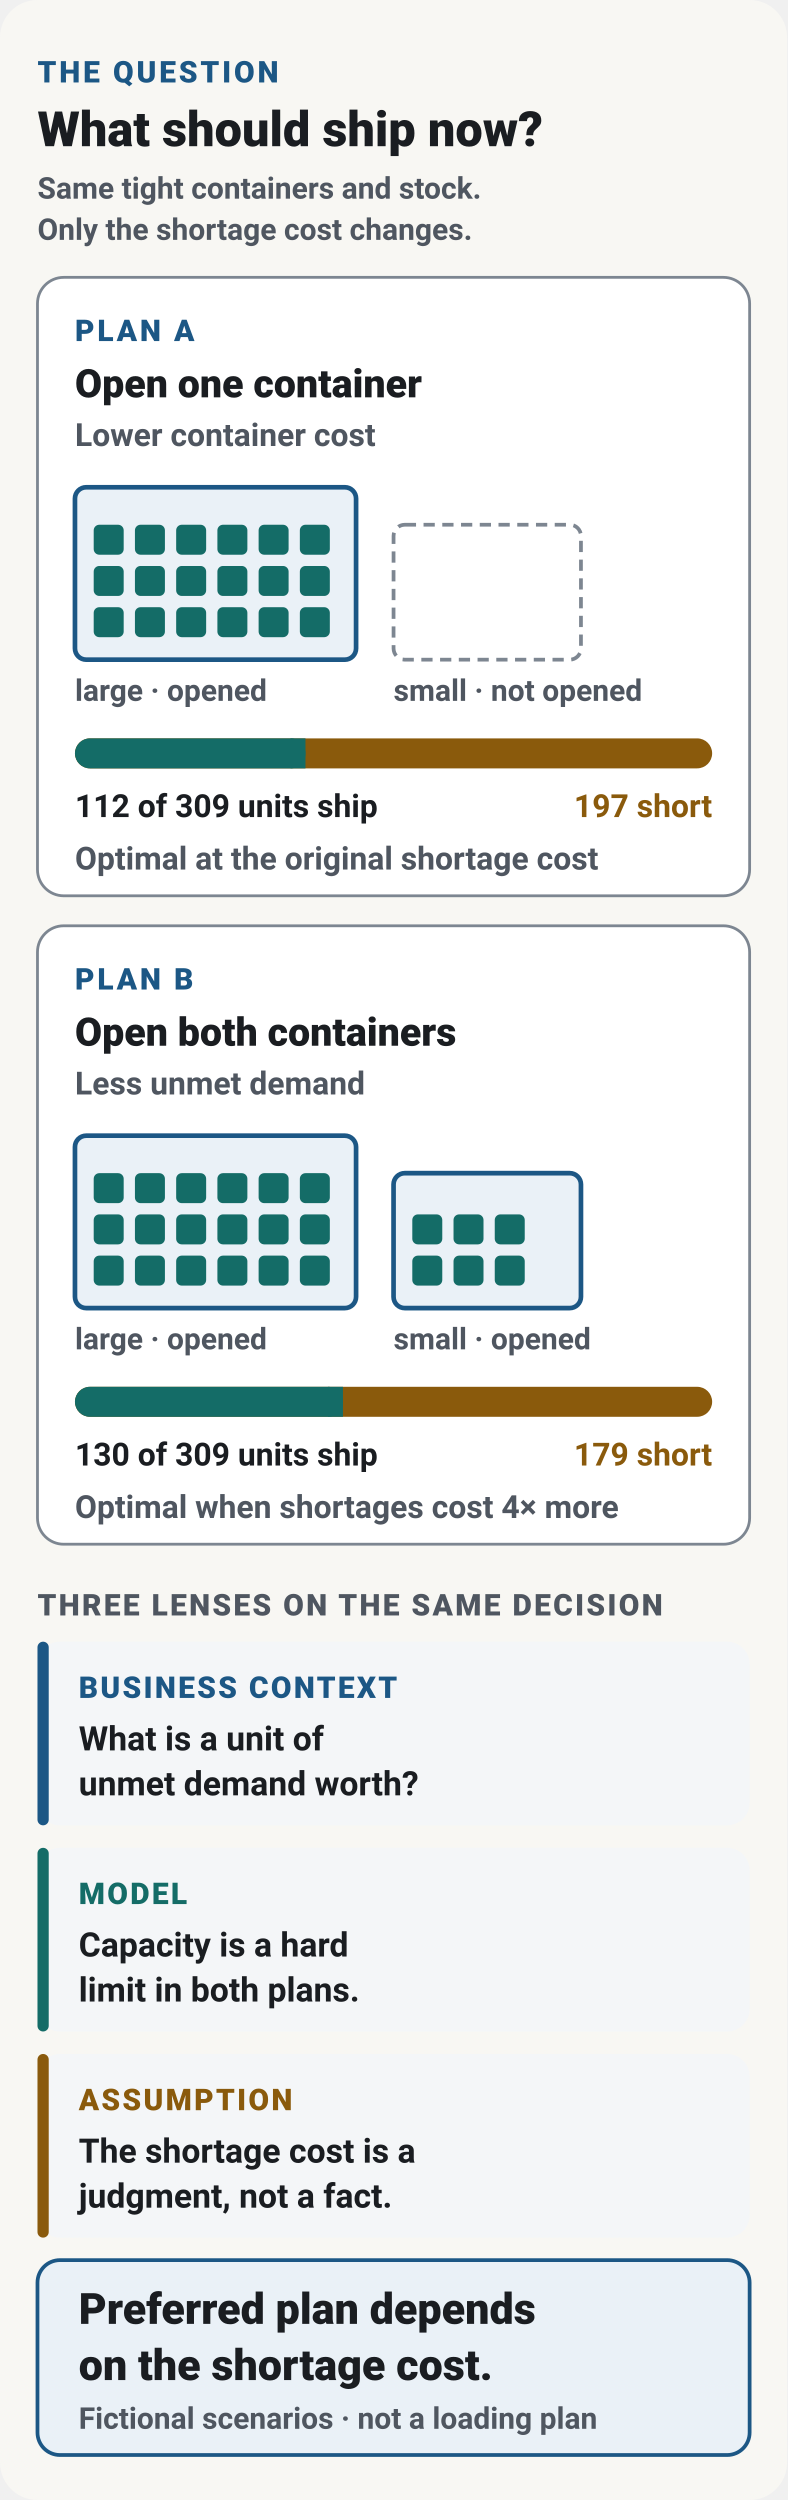
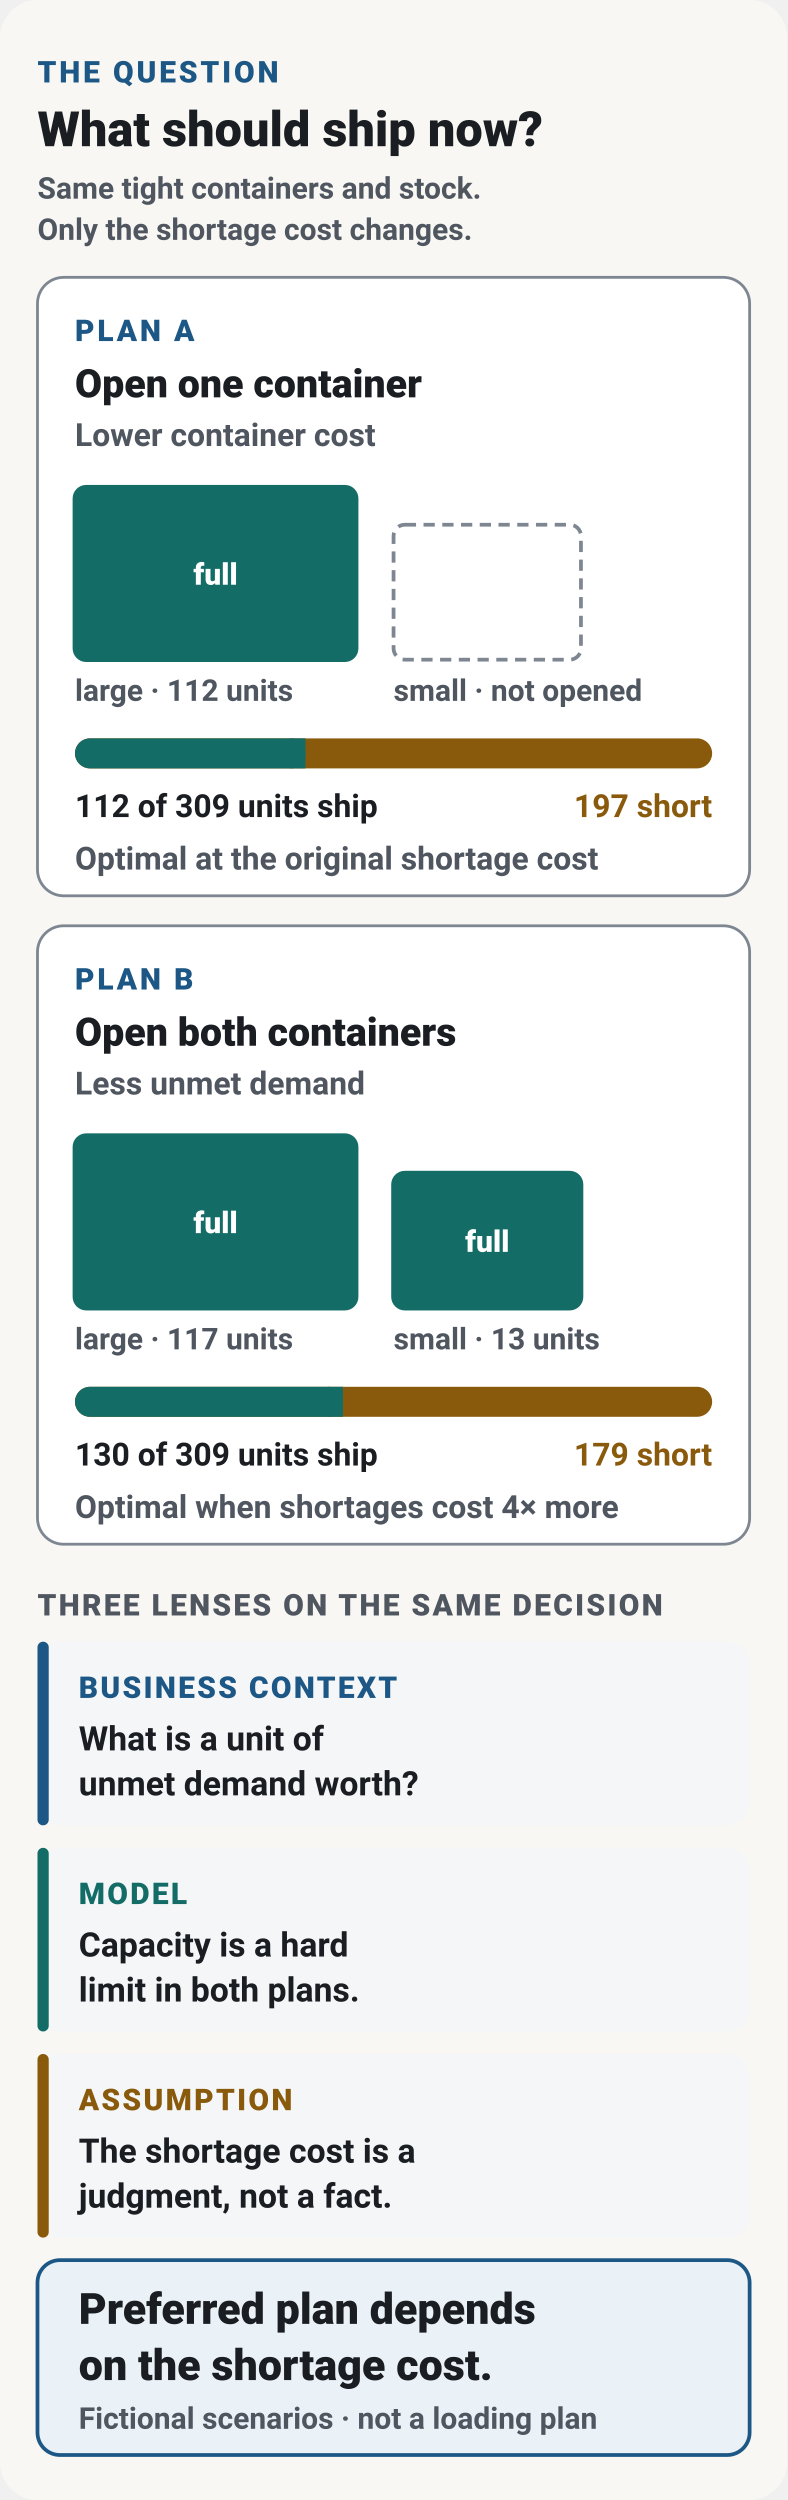
<svg xmlns="http://www.w3.org/2000/svg" viewBox="0 0 420 1334" width="420" height="1334" role="img" aria-labelledby="t">
  <defs>
    <marker id="ah" viewBox="0 0 10 10" refX="9" refY="5" markerWidth="7" markerHeight="7" orient="auto-start-reverse">
      <path d="M0 0L10 5L0 10z" fill="#7D8691" />
    </marker>
    <marker id="aw" viewBox="0 0 10 10" refX="9" refY="5" markerWidth="7" markerHeight="7" orient="auto-start-reverse">
      <path d="M0 0L10 5L0 10z" fill="#8A5A0C" />
    </marker>
  </defs>
  <rect width="420" height="1334" rx="20" fill="#F8F7F3" />
  <g font-family="system-ui,-apple-system,'Segoe UI',Roboto,Helvetica,Arial,sans-serif">
    <text x="20" y="44" font-size="16" fill="#1C5785" font-weight="800" letter-spacing="1.5">THE QUESTION</text>
    <text x="20" y="78" font-size="26" fill="#1A1D21" font-weight="800">What should ship now?</text>
    <text x="20" y="106" font-size="16" fill="#4F5660" font-weight="600">Same tight containers and stock.</text>
    <text x="20" y="128" font-size="16" fill="#4F5660" font-weight="600">Only the shortage cost changes.</text>
    <rect x="20" y="148" width="380" height="330" rx="14" fill="#FFFFFF" stroke="#7D8691" stroke-width="1.5" />
    <text x="40" y="182" font-size="16" fill="#1C5785" font-weight="800" letter-spacing="1.5">PLAN A</text>
    <text x="40" y="212" font-size="21" fill="#1A1D21" font-weight="800" data-box="20,148,380,330">Open one container</text>
    <text x="40" y="238" font-size="17" fill="#4F5660" font-weight="600" data-box="20,148,380,330">Lower container cost</text>
-     <rect x="40" y="260" width="150" height="92" rx="6" fill="#EAF1F7" stroke="#1C5785" stroke-width="2.5" />
-     <rect x="50" y="324" width="16" height="16" rx="3" fill="#146C67" />
-     <rect x="72" y="324" width="16" height="16" rx="3" fill="#146C67" />
-     <rect x="94" y="324" width="16" height="16" rx="3" fill="#146C67" />
-     <rect x="116" y="324" width="16" height="16" rx="3" fill="#146C67" />
-     <rect x="138" y="324" width="16" height="16" rx="3" fill="#146C67" />
-     <rect x="160" y="324" width="16" height="16" rx="3" fill="#146C67" />
-     <rect x="50" y="302" width="16" height="16" rx="3" fill="#146C67" />
-     <rect x="72" y="302" width="16" height="16" rx="3" fill="#146C67" />
-     <rect x="94" y="302" width="16" height="16" rx="3" fill="#146C67" />
-     <rect x="116" y="302" width="16" height="16" rx="3" fill="#146C67" />
-     <rect x="138" y="302" width="16" height="16" rx="3" fill="#146C67" />
-     <rect x="160" y="302" width="16" height="16" rx="3" fill="#146C67" />
-     <rect x="50" y="280" width="16" height="16" rx="3" fill="#146C67" />
-     <rect x="72" y="280" width="16" height="16" rx="3" fill="#146C67" />
-     <rect x="94" y="280" width="16" height="16" rx="3" fill="#146C67" />
-     <rect x="116" y="280" width="16" height="16" rx="3" fill="#146C67" />
-     <rect x="138" y="280" width="16" height="16" rx="3" fill="#146C67" />
-     <rect x="160" y="280" width="16" height="16" rx="3" fill="#146C67" />
-     <text x="40" y="374" font-size="16" fill="#4F5660" font-weight="600">large · opened</text>
+     <rect x="40" y="260" width="150" height="92" rx="6" fill="#146C67" stroke="#146C67" stroke-width="2.5" />
+     <text x="115" y="312" font-size="16" fill="#FFFFFF" font-weight="800" text-anchor="middle">full</text>
+     <text x="40" y="374" font-size="16" fill="#4F5660" font-weight="600">large · 112 units</text>
    <rect x="210" y="280" width="100" height="72" rx="6" fill="none" stroke="#7D8691" stroke-width="2" stroke-dasharray="6 4" />
    <text x="210" y="374" font-size="16" fill="#4F5660" font-weight="600">small · not opened</text>
    <rect x="40" y="394" width="340" height="16" rx="8" fill="#8A5A0C" />
    <rect x="40" y="394" width="123" height="16" rx="8" fill="#146C67" />
    <rect x="155" y="394" width="8" height="16" fill="#146C67" />
    <text x="40" y="436" font-size="17" fill="#1A1D21" font-weight="700">112 of 309 units ship</text>
    <text x="380" y="436" font-size="17" fill="#8A5A0C" font-weight="700" text-anchor="end">197 short</text>
    <text x="40" y="464" font-size="17" fill="#4F5660" font-weight="600" data-box="20,148,380,330">Optimal at the original shortage cost</text>
    <rect x="20" y="494" width="380" height="330" rx="14" fill="#FFFFFF" stroke="#7D8691" stroke-width="1.5" />
    <text x="40" y="528" font-size="16" fill="#1C5785" font-weight="800" letter-spacing="1.5">PLAN B</text>
    <text x="40" y="558" font-size="21" fill="#1A1D21" font-weight="800" data-box="20,494,380,330">Open both containers</text>
    <text x="40" y="584" font-size="17" fill="#4F5660" font-weight="600" data-box="20,494,380,330">Less unmet demand</text>
-     <rect x="40" y="606" width="150" height="92" rx="6" fill="#EAF1F7" stroke="#1C5785" stroke-width="2.5" />
-     <rect x="50" y="670" width="16" height="16" rx="3" fill="#146C67" />
-     <rect x="72" y="670" width="16" height="16" rx="3" fill="#146C67" />
-     <rect x="94" y="670" width="16" height="16" rx="3" fill="#146C67" />
-     <rect x="116" y="670" width="16" height="16" rx="3" fill="#146C67" />
-     <rect x="138" y="670" width="16" height="16" rx="3" fill="#146C67" />
-     <rect x="160" y="670" width="16" height="16" rx="3" fill="#146C67" />
-     <rect x="50" y="648" width="16" height="16" rx="3" fill="#146C67" />
-     <rect x="72" y="648" width="16" height="16" rx="3" fill="#146C67" />
-     <rect x="94" y="648" width="16" height="16" rx="3" fill="#146C67" />
-     <rect x="116" y="648" width="16" height="16" rx="3" fill="#146C67" />
-     <rect x="138" y="648" width="16" height="16" rx="3" fill="#146C67" />
-     <rect x="160" y="648" width="16" height="16" rx="3" fill="#146C67" />
-     <rect x="50" y="626" width="16" height="16" rx="3" fill="#146C67" />
-     <rect x="72" y="626" width="16" height="16" rx="3" fill="#146C67" />
-     <rect x="94" y="626" width="16" height="16" rx="3" fill="#146C67" />
-     <rect x="116" y="626" width="16" height="16" rx="3" fill="#146C67" />
-     <rect x="138" y="626" width="16" height="16" rx="3" fill="#146C67" />
-     <rect x="160" y="626" width="16" height="16" rx="3" fill="#146C67" />
-     <text x="40" y="720" font-size="16" fill="#4F5660" font-weight="600">large · opened</text>
-     <rect x="210" y="626" width="100" height="72" rx="6" fill="#EAF1F7" stroke="#1C5785" stroke-width="2.5" />
-     <rect x="220" y="670" width="16" height="16" rx="3" fill="#146C67" />
-     <rect x="242" y="670" width="16" height="16" rx="3" fill="#146C67" />
-     <rect x="264" y="670" width="16" height="16" rx="3" fill="#146C67" />
-     <rect x="220" y="648" width="16" height="16" rx="3" fill="#146C67" />
-     <rect x="242" y="648" width="16" height="16" rx="3" fill="#146C67" />
-     <rect x="264" y="648" width="16" height="16" rx="3" fill="#146C67" />
-     <text x="210" y="720" font-size="16" fill="#4F5660" font-weight="600">small · opened</text>
+     <rect x="40" y="606" width="150" height="92" rx="6" fill="#146C67" stroke="#146C67" stroke-width="2.5" />
+     <text x="115" y="658" font-size="16" fill="#FFFFFF" font-weight="800" text-anchor="middle">full</text>
+     <text x="40" y="720" font-size="16" fill="#4F5660" font-weight="600">large · 117 units</text>
+     <rect x="210" y="626" width="100" height="72" rx="6" fill="#146C67" stroke="#146C67" stroke-width="2.5" />
+     <text x="260" y="668" font-size="16" fill="#FFFFFF" font-weight="800" text-anchor="middle">full</text>
+     <text x="210" y="720" font-size="16" fill="#4F5660" font-weight="600">small · 13 units</text>
    <rect x="40" y="740" width="340" height="16" rx="8" fill="#8A5A0C" />
    <rect x="40" y="740" width="143" height="16" rx="8" fill="#146C67" />
    <rect x="175" y="740" width="8" height="16" fill="#146C67" />
    <text x="40" y="782" font-size="17" fill="#1A1D21" font-weight="700">130 of 309 units ship</text>
    <text x="380" y="782" font-size="17" fill="#8A5A0C" font-weight="700" text-anchor="end">179 short</text>
    <text x="40" y="810" font-size="17" fill="#4F5660" font-weight="600" data-box="20,494,380,330">Optimal when shortages cost 4× more</text>
    <text x="20" y="862" font-size="16" fill="#4F5660" font-weight="800" letter-spacing="1.2">THREE LENSES ON THE SAME DECISION</text>
    <rect x="20" y="876" width="380" height="98" rx="12" fill="#F4F6F8" />
    <rect x="20" y="876" width="6" height="98" rx="3" fill="#1C5785" />
    <text x="42" y="906" font-size="16" fill="#1C5785" font-weight="800" letter-spacing="1.2" data-box="20,876,380,98">BUSINESS CONTEXT</text>
    <text x="42" y="934" font-size="18" fill="#1A1D21" font-weight="600" data-box="20,876,380,98">What is a unit of</text>
    <text x="42" y="958" font-size="18" fill="#1A1D21" font-weight="600" data-box="20,876,380,98">unmet demand worth?</text>
    <rect x="20" y="986" width="380" height="98" rx="12" fill="#F4F6F8" />
    <rect x="20" y="986" width="6" height="98" rx="3" fill="#146C67" />
    <text x="42" y="1016" font-size="16" fill="#146C67" font-weight="800" letter-spacing="1.2" data-box="20,986,380,98">MODEL</text>
    <text x="42" y="1044" font-size="18" fill="#1A1D21" font-weight="600" data-box="20,986,380,98">Capacity is a hard</text>
    <text x="42" y="1068" font-size="18" fill="#1A1D21" font-weight="600" data-box="20,986,380,98">limit in both plans.</text>
    <rect x="20" y="1096" width="380" height="98" rx="12" fill="#F4F6F8" />
    <rect x="20" y="1096" width="6" height="98" rx="3" fill="#8A5A0C" />
    <text x="42" y="1126" font-size="16" fill="#8A5A0C" font-weight="800" letter-spacing="1.2" data-box="20,1096,380,98">ASSUMPTION</text>
    <text x="42" y="1154" font-size="18" fill="#1A1D21" font-weight="600" data-box="20,1096,380,98">The shortage cost is a</text>
    <text x="42" y="1178" font-size="18" fill="#1A1D21" font-weight="600" data-box="20,1096,380,98">judgment, not a fact.</text>
    <rect x="20" y="1206" width="380" height="104" rx="12" fill="#EAF1F7" stroke="#1C5785" stroke-width="2" />
    <text x="42" y="1240" font-size="23" fill="#1A1D21" font-weight="800" data-box="20,1206,380,104">Preferred plan depends</text>
    <text x="42" y="1270" font-size="23" fill="#1A1D21" font-weight="800" data-box="20,1206,380,104">on the shortage cost.</text>
    <text x="42" y="1296" font-size="16" fill="#4F5660" font-weight="600" data-box="20,1206,380,104">Fictional scenarios · not a loading plan</text>
  </g>
</svg>
